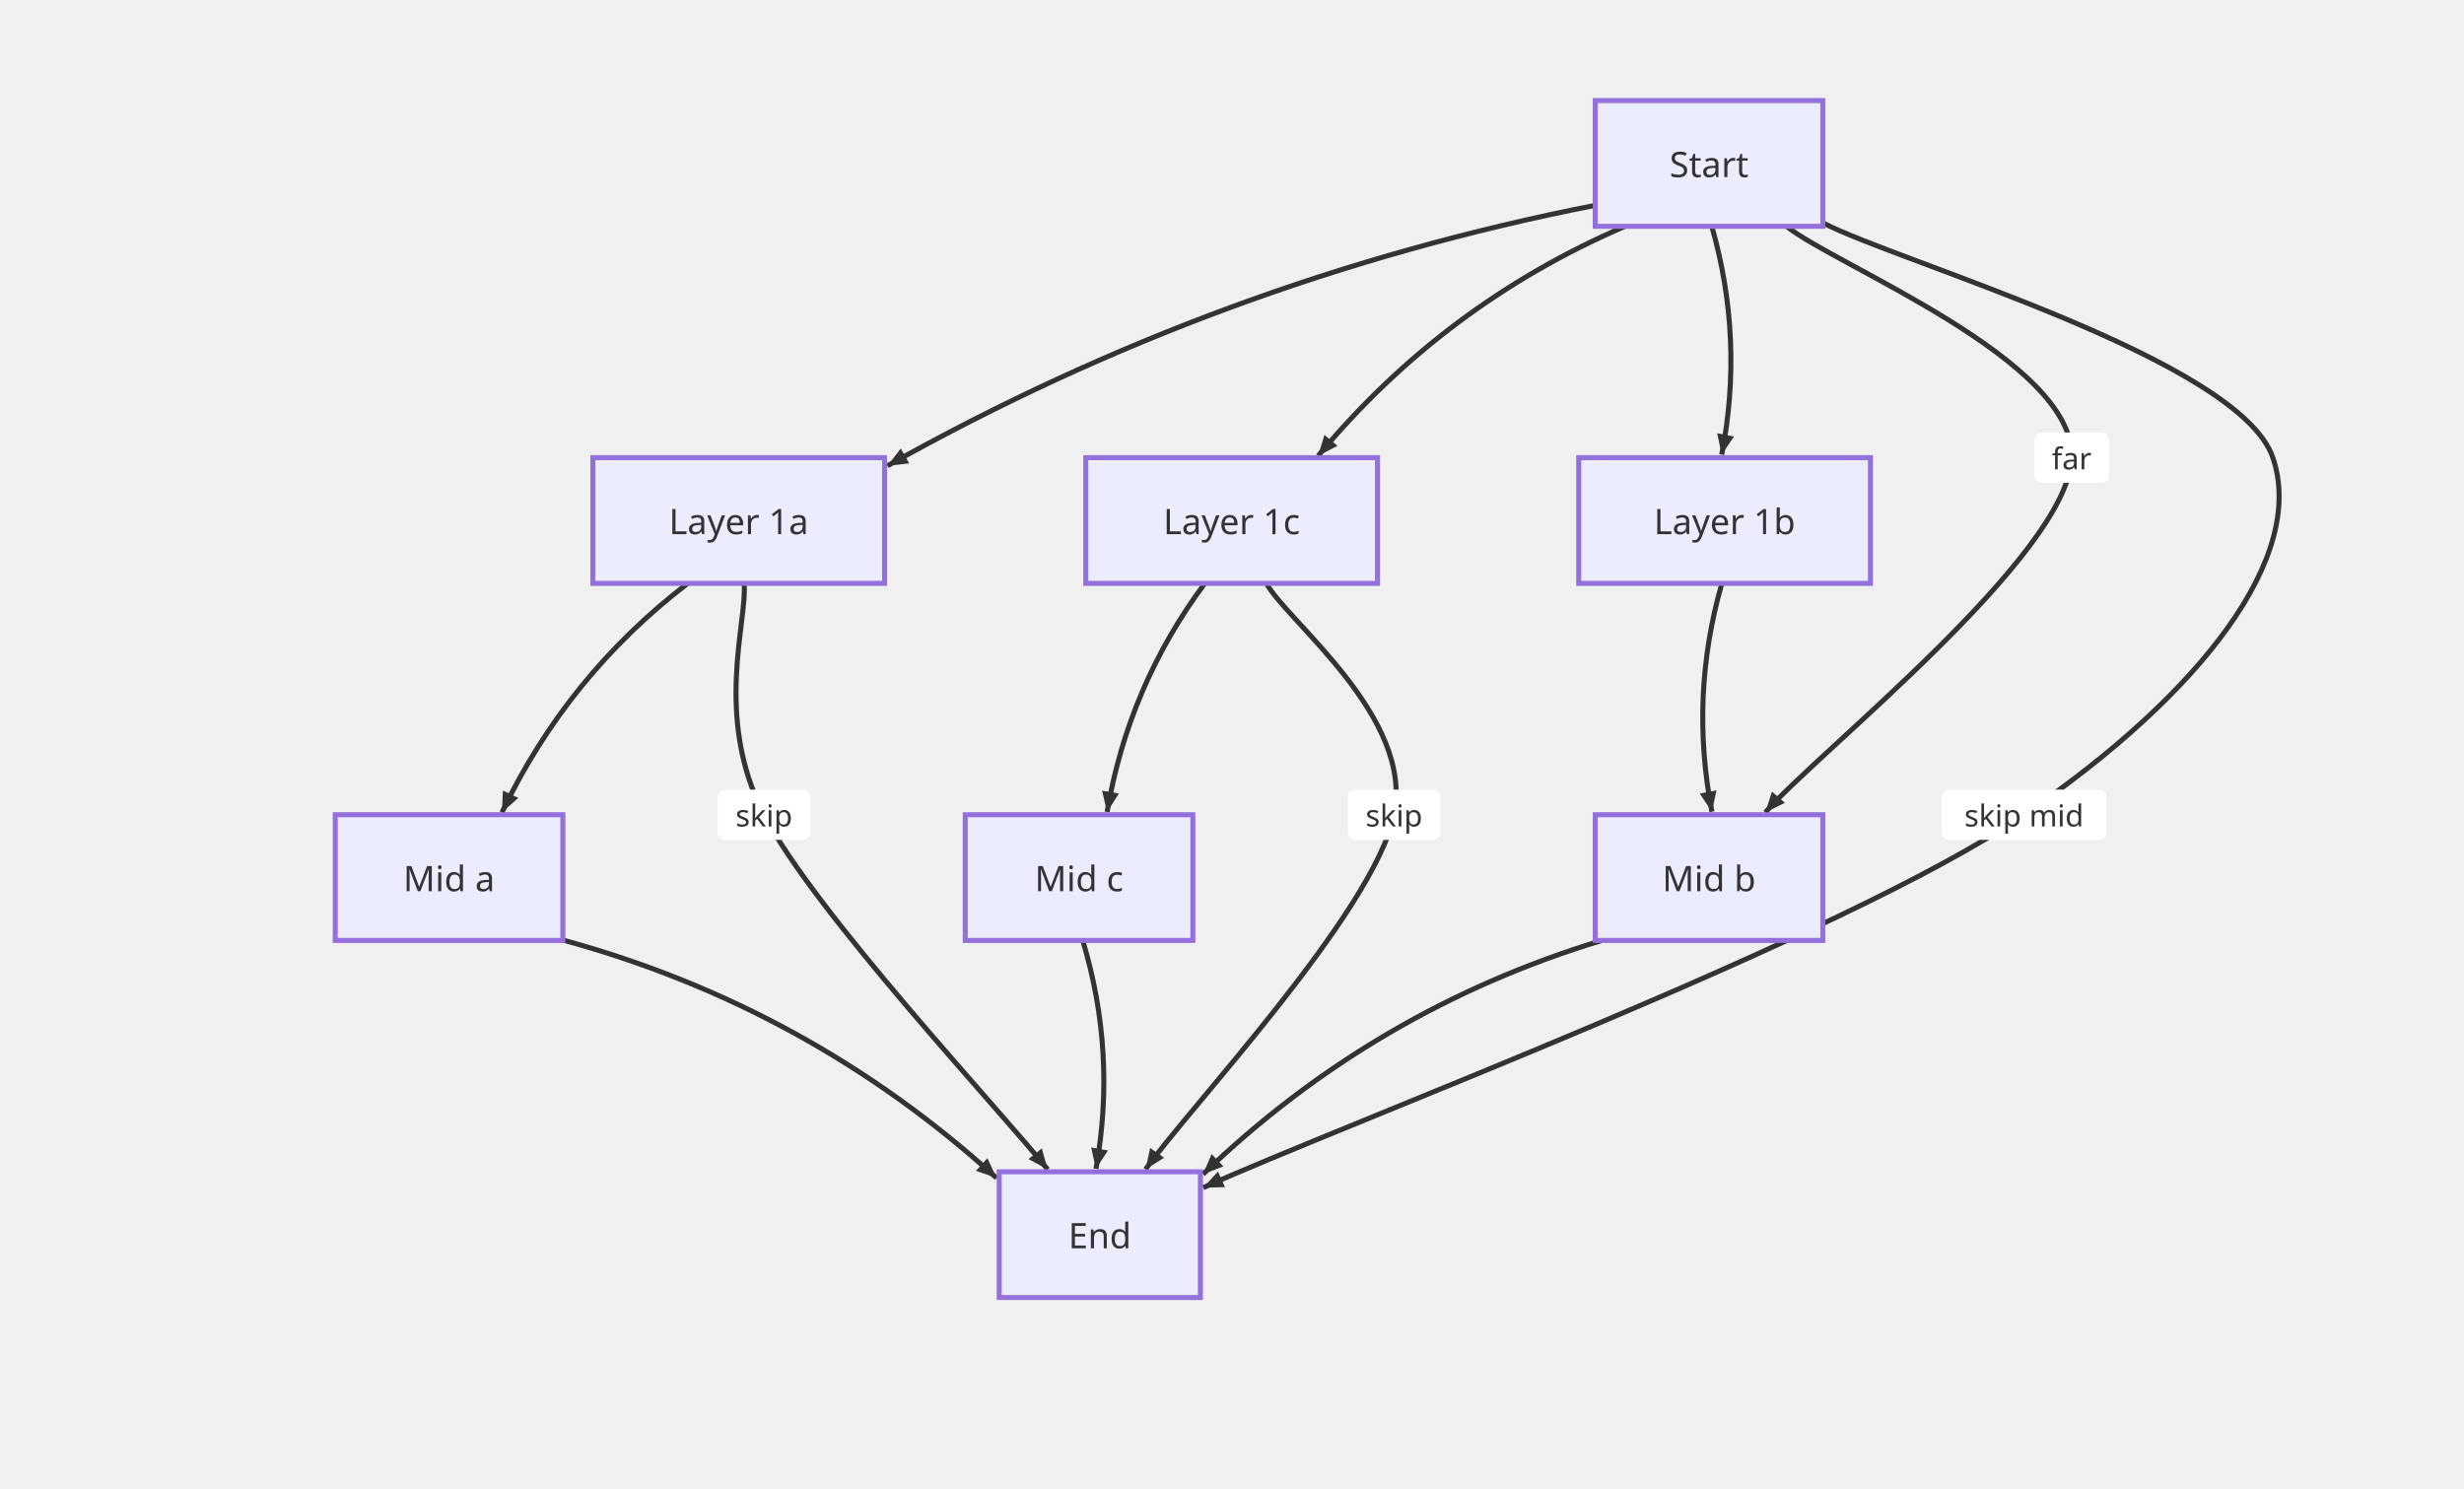
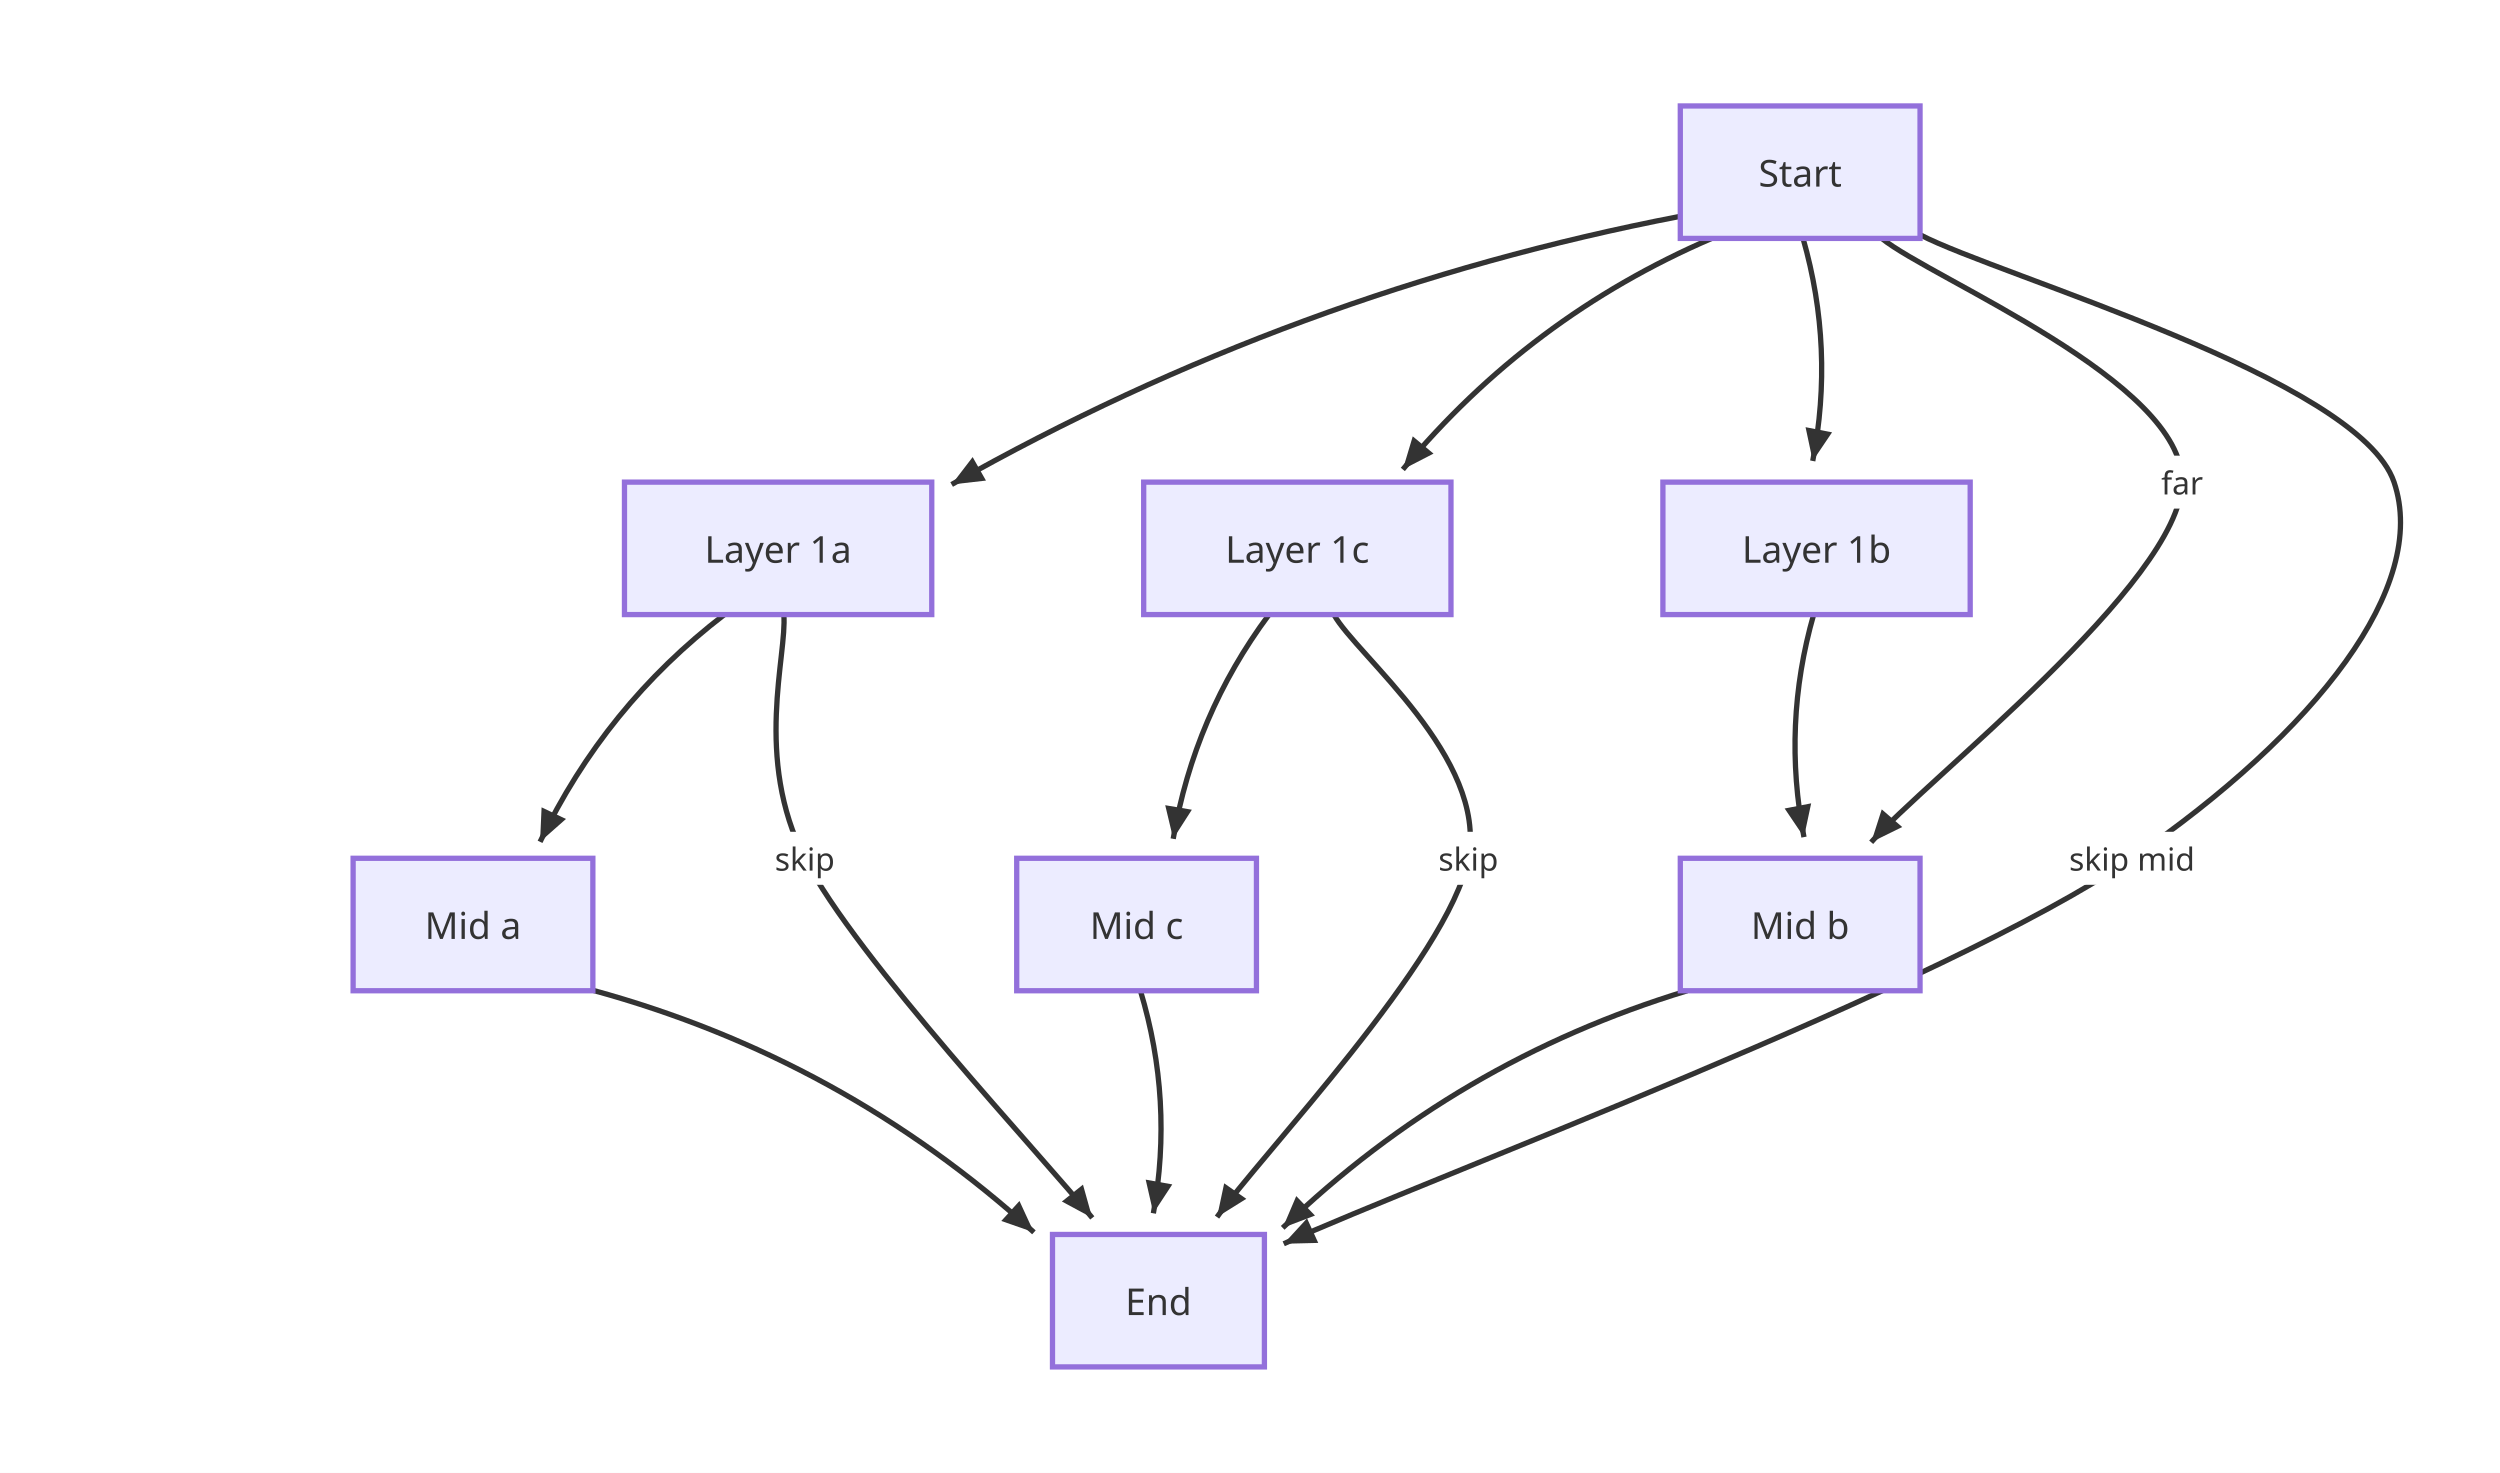
- <svg xmlns="http://www.w3.org/2000/svg" width="979.733" height="592" viewBox="0 0 979.733 592">
+ <svg xmlns="http://www.w3.org/2000/svg" width="943.733" height="556" viewBox="0 0 943.733 556">
  <defs>
-     <marker id="arrowhead" markerWidth="8" markerHeight="6.8" refX="8" refY="3.4" orient="auto" markerUnits="userSpaceOnUse">
-       <polygon class="arrowhead" points="0 0, 8 3.4, 0 6.8" />
+     <marker id="arrowhead" markerWidth="12" markerHeight="10.2" refX="12" refY="5.1" orient="auto" markerUnits="userSpaceOnUse">
+       <polygon class="arrowhead" points="0 0, 12 5.1, 0 10.2" />
    </marker>
  </defs>
  <style>
:root {
  --mermoid-background: #ffffff;
  --mermoid-edge-label-bg: #ffffff;
  --mermoid-font-family: sans-serif;
  --mermoid-font-size: 14px;
  --mermoid-line: #333;
  --mermoid-main-bkg: #ECECFF;
  --mermoid-node-border: #9370DB;
  --mermoid-note-bg: #ffffcc;
  --mermoid-note-border: #333333;
  --mermoid-note-text: #333333;
  --mermoid-primary: #1f77b4;
  --mermoid-primary-border: #1a5a8a;
  --mermoid-primary-text: #333;
  --mermoid-secondary: #ffffde;
  --mermoid-secondary-border: #aaaa33;
  --mermoid-secondary-text: #333;
  --mermoid-tertiary: #f4f4f4;
  --mermoid-tertiary-border: #cccccc;
  --mermoid-tertiary-text: #333;
  --mermoid-text: #333;
+ }
+ .diagram-bg {
+   fill: #ffffff;
+   stroke: none;
}
.node-shape {
  fill: #ECECFF;
  stroke: #9370DB;
  stroke-width: 2;
}
.node-label {
  fill: #333;
  font-family: sans-serif;
  font-size: 14px;
}
.edge-line {
  stroke: #333;
  stroke-width: 2;
}
.edge-label {
  fill: #333;
  font-family: sans-serif;
  font-size: 12px;
}
.edge-label-bg {
  fill: #ffffff;
}
.note-rect {
  fill: #ffffcc;
  stroke: #333333;
  stroke-width: 1;
  stroke-dasharray: 4,2;
}
.note-text {
  fill: #333333;
  font-family: sans-serif;
  font-size: 12px;
}
.note-connector {
  stroke: #333333;
  stroke-width: 1;
  stroke-dasharray: 4,2;
}
.subgraph-rect {
  fill: none;
  stroke: #9370DB;
  stroke-width: 1;
  stroke-dasharray: 6,3;
}
.subgraph-label {
  fill: #333;
  font-family: sans-serif;
  font-size: 14px;
}
.edge-thick .edge-line {
  stroke-width: 3;
}
.edge-dotted .edge-line {
  stroke-dasharray: 5,5;
}
.edge-dotted-open .edge-line {
  stroke-dasharray: 5,5;
}
.arrowhead {
  fill: #333;
}
.start-end .node-shape {
  fill: #333;
  stroke: #333;
}
</style>
+   <rect class="diagram-bg" x="0" y="0" width="943.733" height="556" />
  <g class="edge edge-arrow" id="edge-Start-L1-0" data-from="Start" data-to="L1">
-     <path class="edge-line" d="M634.301,81.654 Q485.291,110.923 352.859,185.239" fill="none" marker-end="url(#arrowhead)" />
+     <path class="edge-line" d="M634.301,81.654 Q488.481,109.749 359.241,182.89" fill="none" marker-end="url(#arrowhead)" />
  </g>
  <g class="edge edge-arrow" id="edge-Start-L2-0" data-from="Start" data-to="L2">
-     <path class="edge-line" d="M680.64,90 Q693.512,134.926 684.592,180.801" fill="none" marker-end="url(#arrowhead)" />
+     <path class="edge-line" d="M680.64,90 Q692.549,131.565 684.297,174.008" fill="none" marker-end="url(#arrowhead)" />
  </g>
  <g class="edge edge-arrow" id="edge-Start-L3-0" data-from="Start" data-to="L3">
-     <path class="edge-line" d="M646.133,90 Q574.169,120.998 524.113,181.281" fill="none" marker-end="url(#arrowhead)" />
+     <path class="edge-line" d="M646.133,90 Q577.38,119.615 529.558,177.208" fill="none" marker-end="url(#arrowhead)" />
  </g>
  <g class="edge edge-arrow" id="edge-L1-M1-0" data-from="L1" data-to="M1">
-     <path class="edge-line" d="M273.454,232 Q225.592,268.67 199.586,323.068" fill="none" marker-end="url(#arrowhead)" />
+     <path class="edge-line" d="M273.454,232 Q228.367,266.543 203.869,317.787" fill="none" marker-end="url(#arrowhead)" />
  </g>
  <g class="edge edge-arrow" id="edge-L2-M2-0" data-from="L2" data-to="M2">
-     <path class="edge-line" d="M684.645,232 Q671.772,276.926 680.692,322.801" fill="none" marker-end="url(#arrowhead)" />
+     <path class="edge-line" d="M684.645,232 Q672.735,273.565 680.987,316.008" fill="none" marker-end="url(#arrowhead)" />
  </g>
  <g class="edge edge-arrow" id="edge-L3-M3-0" data-from="L3" data-to="M3">
-     <path class="edge-line" d="M479.05,232 Q448.72,272.787 440.206,322.897" fill="none" marker-end="url(#arrowhead)" />
+     <path class="edge-line" d="M479.05,232 Q450.807,269.981 442.878,316.644" fill="none" marker-end="url(#arrowhead)" />
  </g>
  <g class="edge edge-arrow" id="edge-M1-End-0" data-from="M1" data-to="End">
-     <path class="edge-line" d="M223.801,373.832 Q321.385,400.457 396.255,468.471" fill="none" marker-end="url(#arrowhead)" />
+     <path class="edge-line" d="M223.801,373.832 Q318.012,399.537 390.294,465.2" fill="none" marker-end="url(#arrowhead)" />
  </g>
  <g class="edge edge-arrow" id="edge-M2-End-0" data-from="M2" data-to="End">
-     <path class="edge-line" d="M636.903,374 Q546.469,401.446 478.342,466.946" fill="none" marker-end="url(#arrowhead)" />
+     <path class="edge-line" d="M636.903,374 Q549.815,400.43 484.209,463.507" fill="none" marker-end="url(#arrowhead)" />
  </g>
  <g class="edge edge-arrow" id="edge-M3-End-0" data-from="M3" data-to="End">
-     <path class="edge-line" d="M430.505,374 Q444.041,418.768 435.784,464.802" fill="none" marker-end="url(#arrowhead)" />
+     <path class="edge-line" d="M430.505,374 Q443.029,415.421 435.389,458.013" fill="none" marker-end="url(#arrowhead)" />
  </g>
  <g class="edge edge-arrow" id="edge-Start-End-0" data-from="Start" data-to="End">
-     <path class="edge-line" d="M724.801,88.616 C754.623,104.18 890.4,142.769 903.733,182 C917.066,221.231 875.69,275.612 804.801,324 C733.912,372.388 532.8,447.605 478.4,472.326" fill="none" marker-end="url(#arrowhead)" />
+     <path class="edge-line" d="M724.801,88.616 C754.623,104.18 890.4,142.769 903.733,182 C917.066,221.231 874.658,276.081 804.801,324 C734.944,371.919 537.959,445.261 484.59,469.513" fill="none" marker-end="url(#arrowhead)" />
    <rect class="edge-label-bg" x="772.001" y="314" width="65.6" height="20" rx="3" ry="3" />
    <text class="edge-label" x="804.801" y="324" text-anchor="middle" dominant-baseline="central">skip mid</text>
  </g>
  <g class="edge edge-arrow" id="edge-L1-End-0" data-from="L1" data-to="End">
-     <path class="edge-line" d="M295.884,232 C297.204,247.333 283.687,285.156 303.801,324 C323.916,362.844 397.777,441.552 416.572,465.063" fill="none" marker-end="url(#arrowhead)" />
+     <path class="edge-line" d="M295.884,232 C297.204,247.333 284.394,286.041 303.801,324 C323.208,361.959 394.238,437.126 412.326,459.751" fill="none" marker-end="url(#arrowhead)" />
    <rect class="edge-label-bg" x="285.401" y="314" width="36.8" height="20" rx="3" ry="3" />
    <text class="edge-label" x="303.801" y="324" text-anchor="middle" dominant-baseline="central">skip</text>
  </g>
  <g class="edge edge-arrow" id="edge-L3-End-0" data-from="L3" data-to="End">
-     <path class="edge-line" d="M503.53,232 C511.992,247.333 562.305,285.164 554.301,324 C546.298,362.836 471.975,441.514 455.51,465.017" fill="none" marker-end="url(#arrowhead)" />
+     <path class="edge-line" d="M503.53,232 C511.992,247.333 561.654,286.092 554.301,324 C546.948,361.908 475.226,436.873 459.411,459.448" fill="none" marker-end="url(#arrowhead)" />
    <rect class="edge-label-bg" x="535.901" y="314" width="36.8" height="20" rx="3" ry="3" />
    <text class="edge-label" x="554.301" y="324" text-anchor="middle" dominant-baseline="central">skip</text>
  </g>
  <g class="edge edge-arrow" id="edge-Start-M2-0" data-from="Start" data-to="M2">
-     <path class="edge-line" d="M710.359,90 C729.255,105.333 825.14,143.151 823.733,182 C822.326,220.849 722.222,299.576 701.92,323.092" fill="none" marker-end="url(#arrowhead)" />
+     <path class="edge-line" d="M710.359,90 C729.255,105.333 824.399,144.009 823.733,182 C823.067,219.991 725.925,295.287 706.363,317.945" fill="none" marker-end="url(#arrowhead)" />
    <rect class="edge-label-bg" x="808.933" y="172" width="29.6" height="20" rx="3" ry="3" />
    <text class="edge-label" x="823.733" y="182" text-anchor="middle" dominant-baseline="central">far</text>
  </g>
  <g class="node node-rect" id="node-Start">
    <rect class="node-shape" x="634.301" y="40" width="90.5" height="50" rx="0" ry="0" />
    <text class="node-label" x="679.551" y="65" text-anchor="middle" dominant-baseline="central">Start</text>
  </g>
  <g class="node node-rect" id="node-L1">
    <rect class="node-shape" x="235.733" y="182" width="116" height="50" rx="0" ry="0" />
    <text class="node-label" x="293.733" y="207" text-anchor="middle" dominant-baseline="central">Layer 1a</text>
  </g>
  <g class="node node-rect" id="node-L3">
    <rect class="node-shape" x="431.733" y="182" width="116" height="50" rx="0" ry="0" />
    <text class="node-label" x="489.733" y="207" text-anchor="middle" dominant-baseline="central">Layer 1c</text>
  </g>
  <g class="node node-rect" id="node-L2">
    <rect class="node-shape" x="627.733" y="182" width="116" height="50" rx="0" ry="0" />
    <text class="node-label" x="685.733" y="207" text-anchor="middle" dominant-baseline="central">Layer 1b</text>
  </g>
  <g class="node node-rect" id="node-M1">
    <rect class="node-shape" x="133.301" y="324" width="90.5" height="50" rx="0" ry="0" />
    <text class="node-label" x="178.551" y="349" text-anchor="middle" dominant-baseline="central">Mid a</text>
  </g>
  <g class="node node-rect" id="node-M3">
    <rect class="node-shape" x="383.801" y="324" width="90.5" height="50" rx="0" ry="0" />
    <text class="node-label" x="429.051" y="349" text-anchor="middle" dominant-baseline="central">Mid c</text>
  </g>
  <g class="node node-rect" id="node-M2">
    <rect class="node-shape" x="634.301" y="324" width="90.5" height="50" rx="0" ry="0" />
    <text class="node-label" x="679.551" y="349" text-anchor="middle" dominant-baseline="central">Mid b</text>
  </g>
  <g class="node node-rect" id="node-End">
    <rect class="node-shape" x="397.307" y="466" width="80" height="50" rx="0" ry="0" />
    <text class="node-label" x="437.307" y="491" text-anchor="middle" dominant-baseline="central">End</text>
  </g>
</svg>
